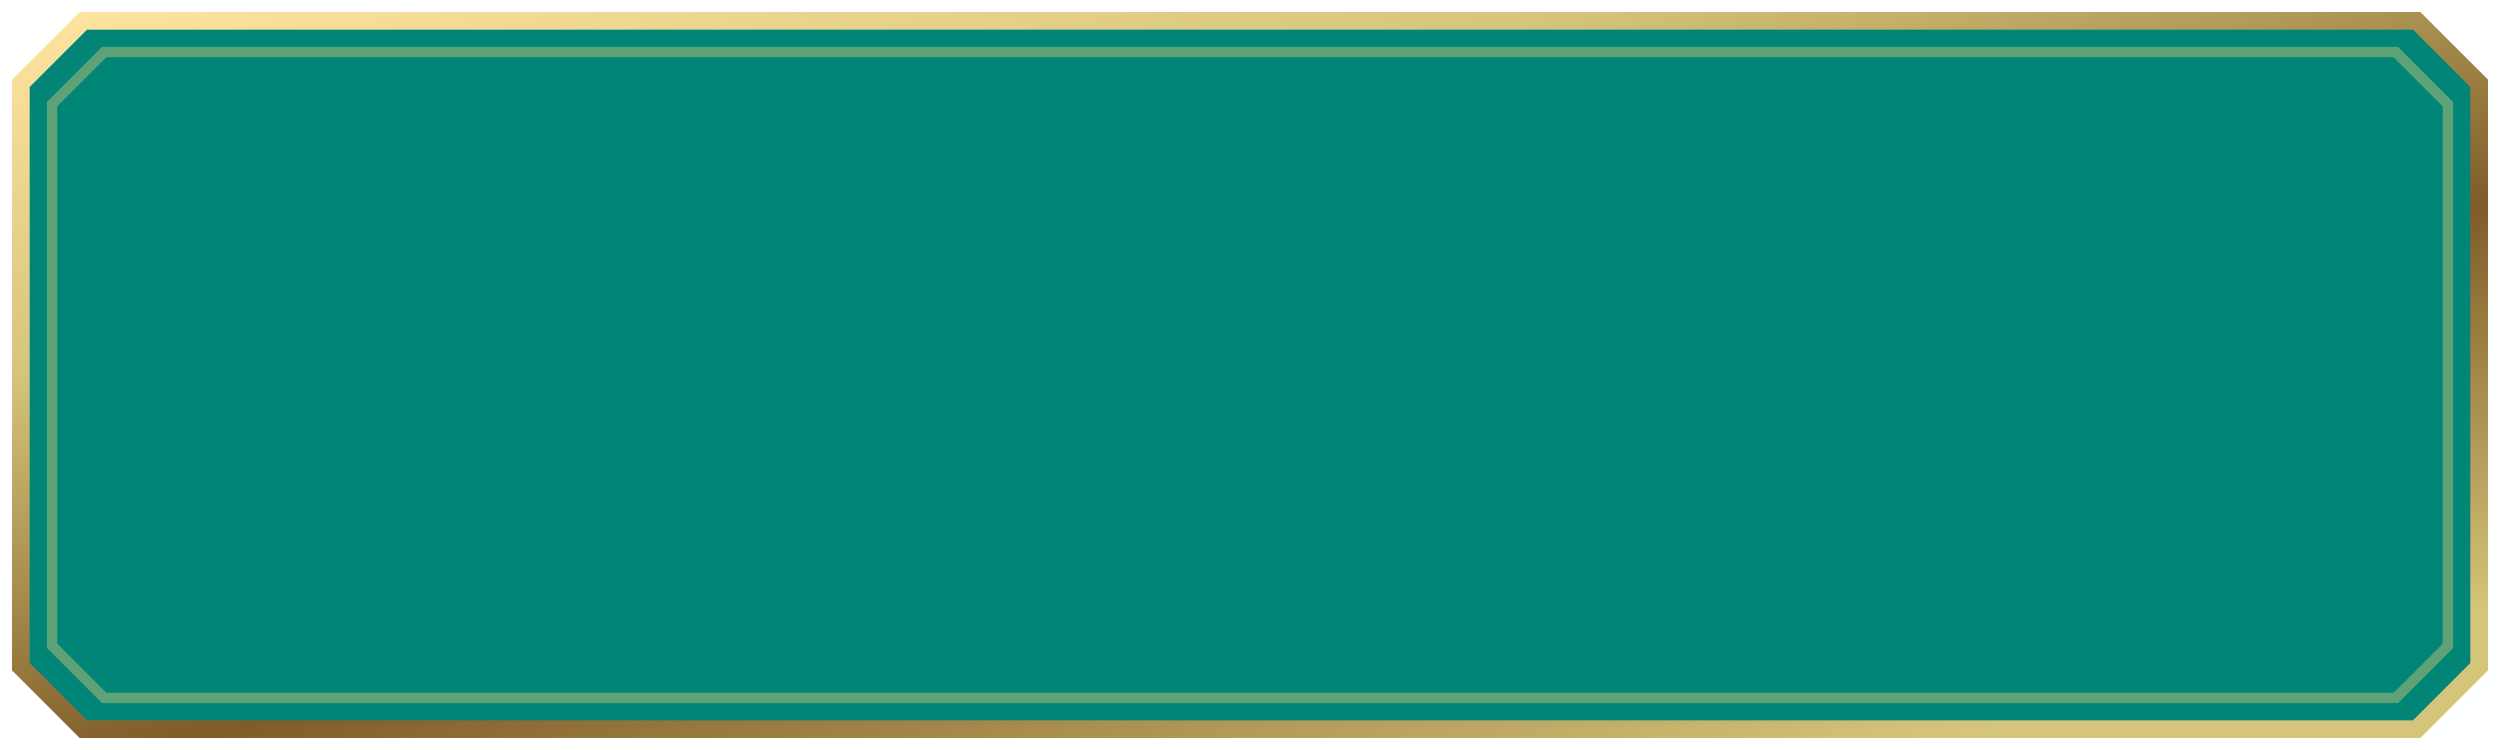
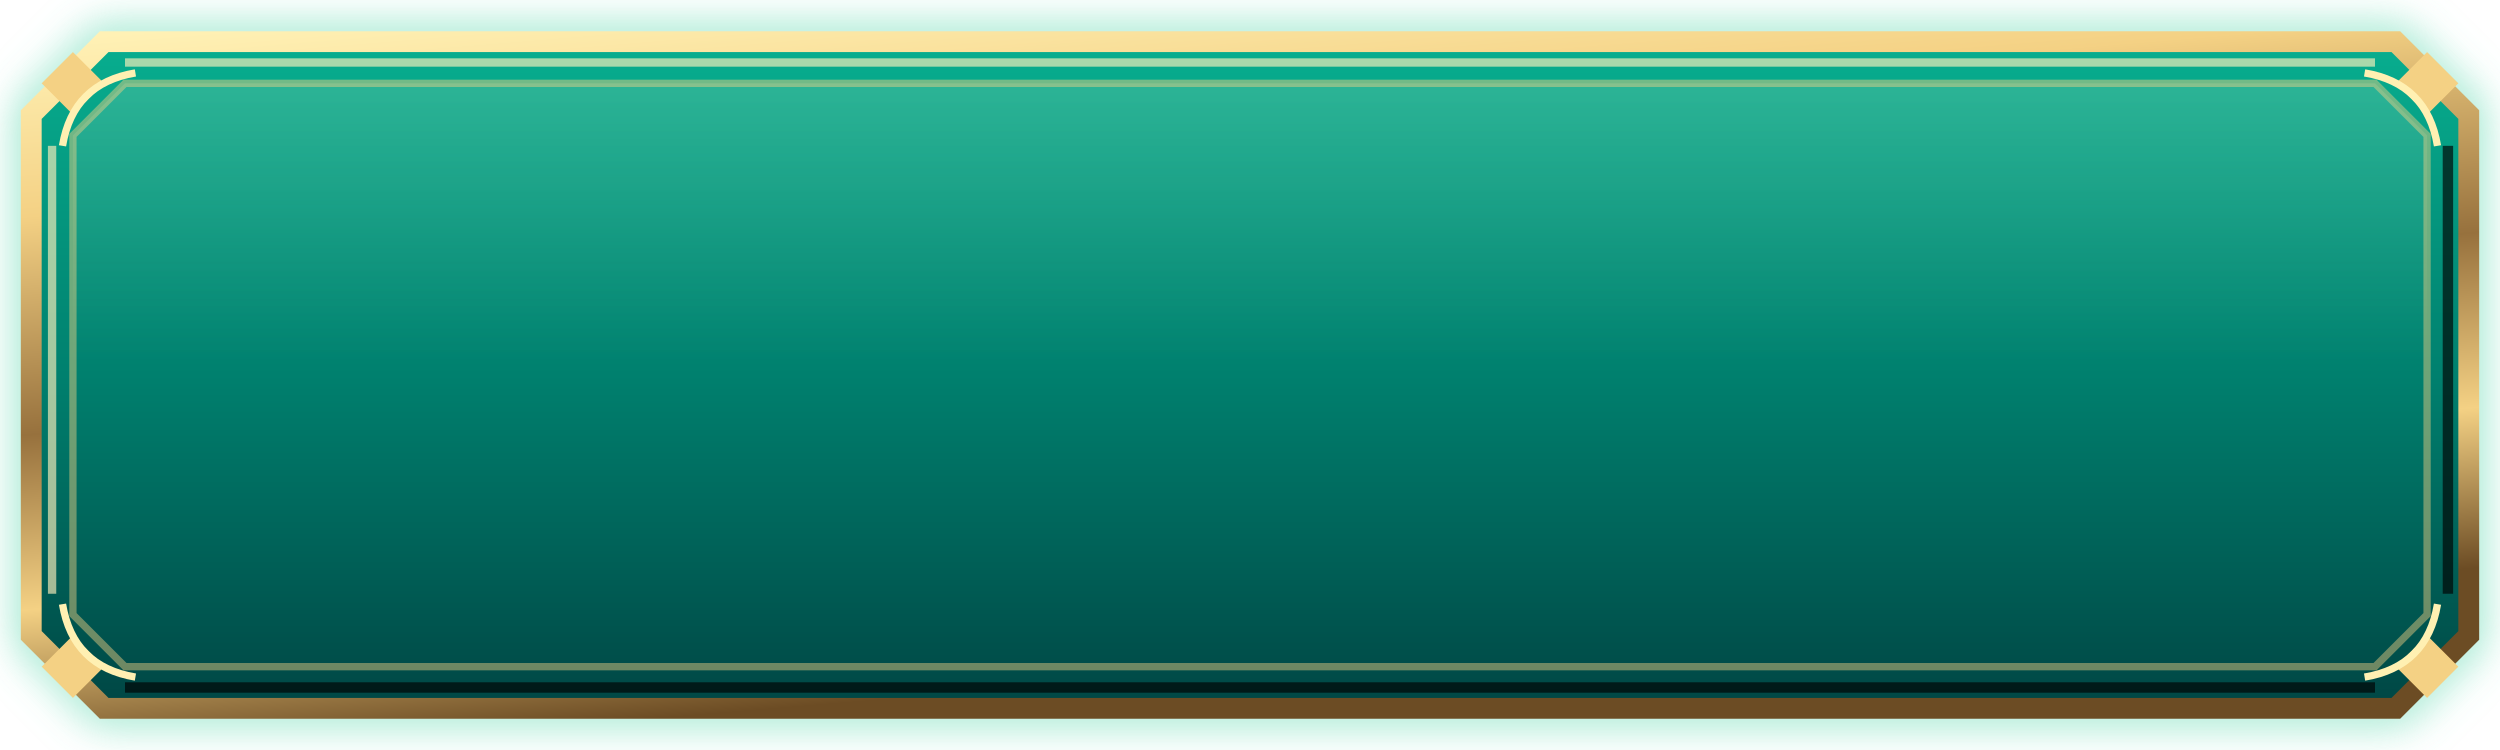
<svg xmlns="http://www.w3.org/2000/svg" width="240" height="72" preserveAspectRatio="none" viewBox="0 0 240 72">
  <defs>
-     <linearGradient id="g" x1="0" y1="0" x2=".8" y2="1">
-       <stop stop-color="#ffe3a0" />
-       <stop offset=".3" stop-color="#d5c57a" />
-       <stop offset=".65" stop-color="#805c28" />
-       <stop offset="1" stop-color="#d5c57a" />
+     <linearGradient id="surface" x2="0" y2="1">
+       <stop stop-color="#08ae8f" />
+       <stop offset=".5" stop-color="#00806e" />
+       <stop offset="1" stop-color="#004644" />
    </linearGradient>
+     <linearGradient id="metal" x1="0" y1="0" x2=".3" y2="1">
+       <stop stop-color="#fff1b5" />
+       <stop offset=".24" stop-color="#f4d184" />
+       <stop offset=".54" stop-color="#97713d" />
+       <stop offset=".78" stop-color="#f4d184" />
+       <stop offset="1" stop-color="#6c4c24" />
+     </linearGradient>
+     <linearGradient id="sheen" x2="0" y2="1">
+       <stop stop-color="#fff6d5" stop-opacity=".15" />
+       <stop offset=".48" stop-color="#fff6d5" stop-opacity="0" />
+     </linearGradient>
+     <radialGradient id="warm" cx=".5" cy="0" r=".9">
+       <stop stop-color="#ffb94e" stop-opacity=".35" />
+       <stop offset=".7" stop-color="#f5a12c" stop-opacity="0" />
+     </radialGradient>
+     <filter id="glow" x="-.1" y="-.4" width="1.2" height="1.8">
+       <feGaussianBlur stdDeviation="2" />
+     </filter>
  </defs>
-   <path d="M8 2H232L238 8V64L232 70H8L2 64V8Z" fill="#008576" stroke="url(#g)" stroke-width="1.7" />
-   <path d="M10 5H230L235 10V62L230 67H10L5 62V10Z" fill="none" stroke="#d5c57a" opacity=".45" />
+   <path d="M10 4H230L237 11V61L230 68H10L3 61V11Z" fill="none" stroke="#54d6aa" stroke-width="3" opacity=".65" filter="url(#glow)" />
+   <path d="M10 4H230L237 11V61L230 68H10L3 61V11Z" fill="url(#surface)" stroke="url(#metal)" stroke-width="2" />
+   <path d="M12 8H228L233 13V59L228 64H12L7 59V13Z" fill="url(#sheen)" stroke="#f4d184" stroke-opacity=".45" stroke-width=".7" />
+   <path d="M12 6H228M5 14V57" fill="none" stroke="#fff0bb" stroke-width=".8" opacity=".65" />
+   <path d="M12 66H228M235 14V57" fill="none" stroke="#000" stroke-width="1" opacity=".65" />
+   <g transform="translate(7 8) rotate(0)">
+     <path d="m0-3 3 3-3 3-3-3Z" fill="#f4d184" />
+     <path d="M-1 6Q0 0 6-1" fill="none" stroke="#fff0b2" stroke-width=".7" />
+   </g>
+   <g transform="translate(233 8) rotate(90)">
+     <path d="m0-3 3 3-3 3-3-3Z" fill="#f4d184" />
+     <path d="M-1 6Q0 0 6-1" fill="none" stroke="#fff0b2" stroke-width=".7" />
+   </g>
+   <g transform="translate(233 64) rotate(180)">
+     <path d="m0-3 3 3-3 3-3-3Z" fill="#f4d184" />
+     <path d="M-1 6Q0 0 6-1" fill="none" stroke="#fff0b2" stroke-width=".7" />
+   </g>
+   <g transform="translate(7 64) rotate(270)">
+     <path d="m0-3 3 3-3 3-3-3Z" fill="#f4d184" />
+     <path d="M-1 6Q0 0 6-1" fill="none" stroke="#fff0b2" stroke-width=".7" />
+   </g>
</svg>
